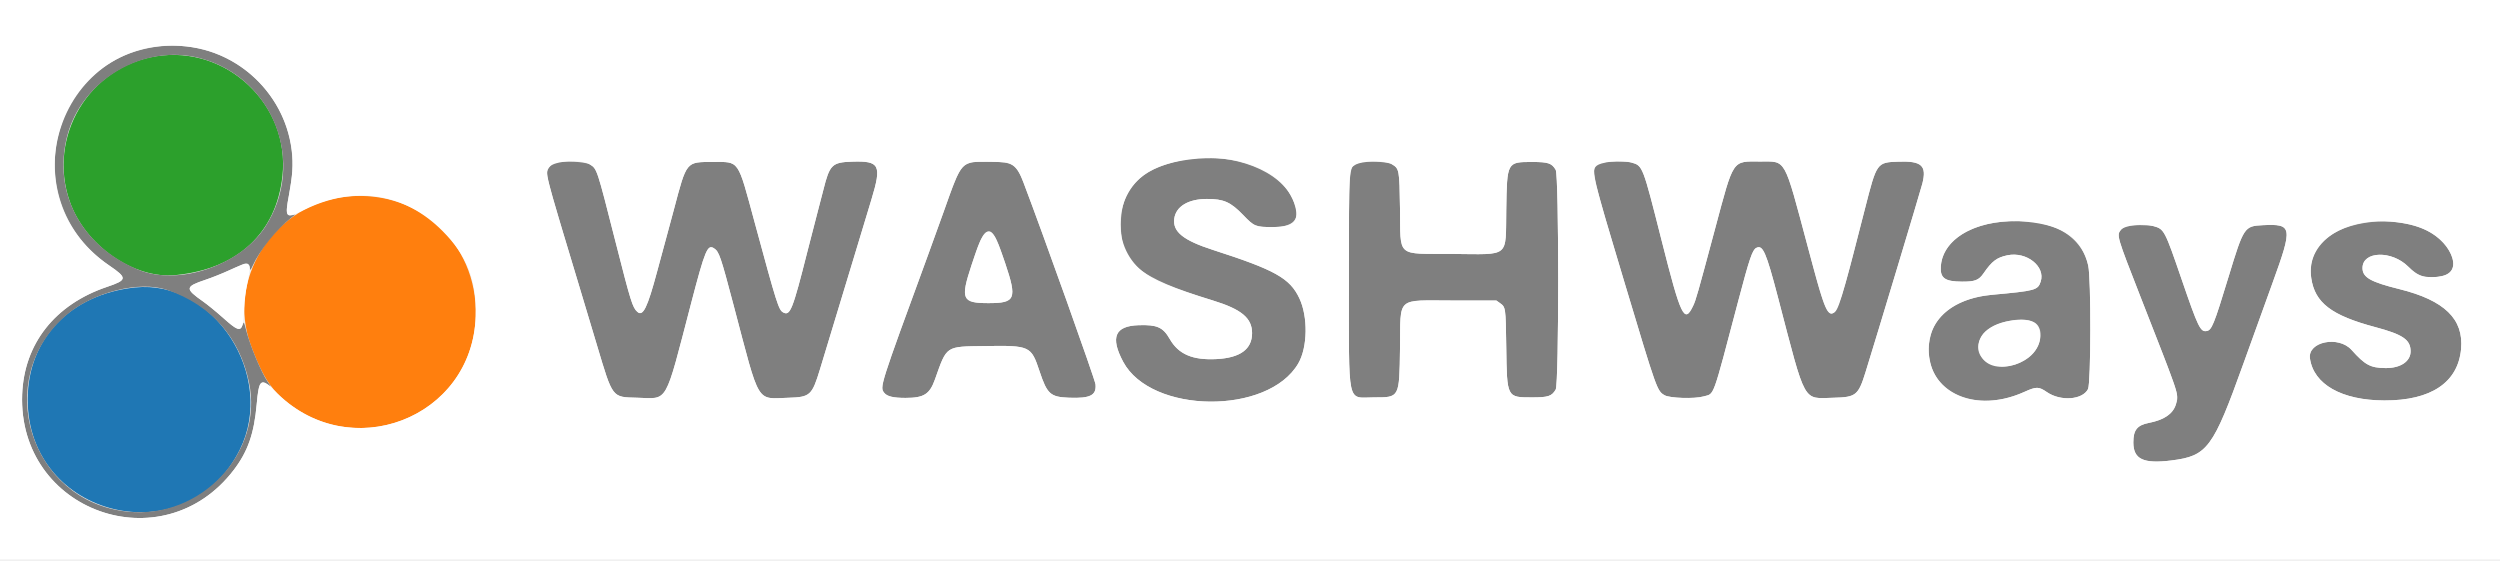
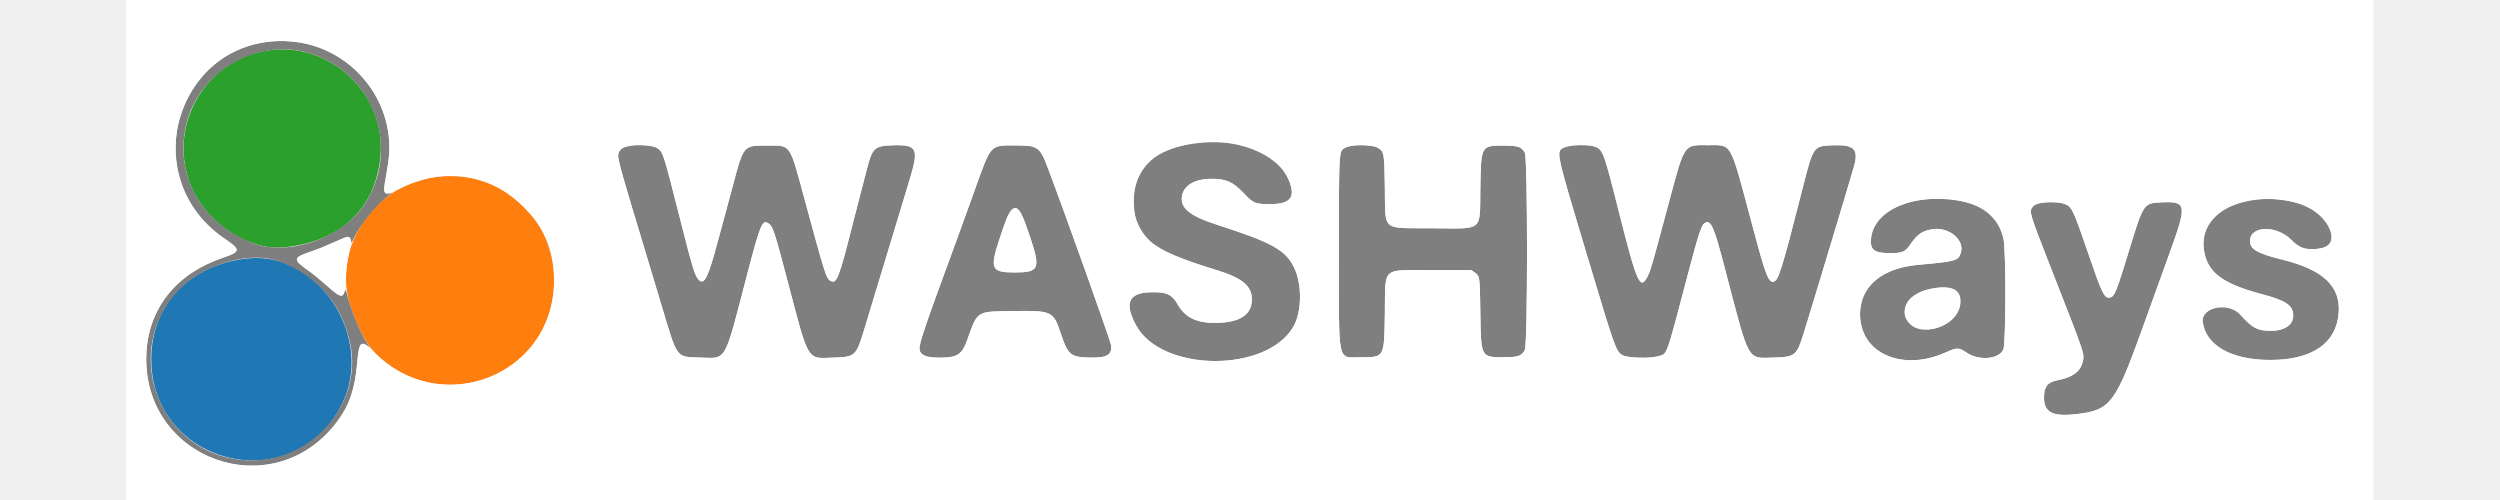
- <svg xmlns="http://www.w3.org/2000/svg" id="svg" version="1.1" width="400" height="89.607" viewBox="0, 0, 400,89.607">
+ <svg xmlns="http://www.w3.org/2000/svg" id="svg" version="1.1" width="40" height="8" viewBox="0 0 400 89">
  <g id="svgg">
    <path id="path0" d="M24.969 9.002 C 14.211 10.709,7.564 21.880,11.153 32.219 C 13.592 39.246,21.380 44.674,28.083 44.018 C 38.010 43.047,44.198 37.302,45.192 28.133 C 46.422 16.796,36.284 7.205,24.969 9.002 " stroke="none" fill="#2ca02c" fill-rule="evenodd" />
    <path id="path1" d="M54.473 31.591 C 43.454 33.307,36.377 44.860,40.082 55.083 C 41.546 59.122,42.818 61.432,44.452 63.023 C 56.200 74.461,75.615 66.833,76.113 50.583 C 76.479 38.623,66.357 29.739,54.473 31.591 " stroke="none" fill="#ff7f0e" fill-rule="evenodd" />
    <path id="path2" d="M21.583 45.999 C 11.272 47.093,4.476 54.159,4.431 63.833 C 4.341 82.890,29.903 89.019,38.362 71.969 C 44.225 60.152,34.216 44.659,21.583 45.999 " stroke="none" fill="#1f77b4" fill-rule="evenodd" />
    <path id="path3" d="M24.802 7.513 C 7.574 10.040,2.848 32.503,17.449 42.460 C 20.418 44.485,20.388 44.796,17.113 45.903 C 8.804 48.712,3.855 54.986,3.549 63.099 C 2.842 81.818,25.985 90.111,37.379 75.221 C 39.652 72.251,40.662 69.365,41.074 64.659 C 41.377 61.194,41.607 60.776,42.803 61.505 L 43.355 61.842 42.828 61.075 C 41.812 59.598,40.043 55.378,39.409 52.917 C 39.028 51.437,39.021 51.424,38.831 51.952 C 38.425 53.082,38.014 52.928,35.543 50.722 C 34.557 49.842,33.182 48.722,32.488 48.234 C 29.552 46.170,29.589 45.867,32.923 44.752 C 33.913 44.420,35.594 43.746,36.659 43.254 C 39.421 41.975,39.980 41.942,40.010 43.054 C 40.016 43.296,40.151 43.127,40.414 42.548 C 41.558 40.031,44.286 36.645,46.667 34.787 L 47.250 34.332 46.714 34.436 C 45.772 34.618,45.690 34.097,46.221 31.285 C 46.805 28.195,46.925 26.320,46.677 24.182 C 45.430 13.462,35.554 5.936,24.802 7.513 M32.000 9.306 C 43.790 12.421,49.069 26.130,42.406 36.333 C 38.389 42.486,28.553 45.800,22.148 43.159 C 12.992 39.383,8.409 30.765,10.759 21.741 C 13.096 12.771,23.052 6.941,32.000 9.306 M188.962 25.655 C 182.312 27.096,179.333 30.262,179.333 35.890 C 179.333 42.140,182.033 44.372,194.083 48.084 C 198.645 49.489,200.333 50.898,200.333 53.300 C 200.333 55.867,198.437 57.254,194.654 57.452 C 190.822 57.653,188.559 56.684,187.162 54.242 C 186.081 52.352,185.133 51.932,182.171 52.031 C 178.383 52.158,177.619 53.965,179.703 57.876 C 184.164 66.252,202.908 66.437,207.722 58.152 C 209.221 55.573,209.302 50.694,207.895 47.720 C 206.378 44.512,204.015 43.190,194.083 39.991 C 189.316 38.455,187.601 37.071,187.881 34.985 C 188.143 33.031,190.130 31.833,193.110 31.833 C 195.803 31.833,196.901 32.321,198.917 34.414 C 200.682 36.247,200.887 36.331,203.622 36.332 C 207.517 36.334,208.445 34.650,206.461 31.182 C 203.901 26.708,195.845 24.164,188.962 25.655 M88.889 26.007 C 88.166 26.229,87.500 27.057,87.500 27.734 C 87.500 28.494,88.473 31.895,92.415 44.917 C 93.081 47.117,94.476 51.757,95.514 55.230 C 98.066 63.765,97.891 63.535,101.927 63.637 C 106.994 63.765,106.263 65.044,110.586 48.500 C 112.807 39.997,113.203 39.049,114.244 39.730 C 115.059 40.264,115.293 40.947,117.413 48.975 C 121.649 65.012,120.920 63.795,126.198 63.641 C 129.610 63.541,129.928 63.253,131.187 59.113 C 133.279 52.232,134.850 47.052,136.555 41.417 C 137.608 37.933,138.902 33.658,139.430 31.917 C 141.104 26.396,140.758 25.718,136.338 25.864 C 133.131 25.970,132.749 26.342,131.750 30.333 C 131.417 31.662,130.969 33.387,130.753 34.167 C 130.538 34.946,129.822 37.721,129.162 40.333 C 126.825 49.581,126.426 50.585,125.318 49.992 C 124.585 49.600,124.306 48.722,120.744 35.583 C 117.967 25.344,118.367 25.917,114.000 25.917 C 109.758 25.917,109.875 25.772,107.832 33.500 C 107.359 35.287,106.833 37.237,106.662 37.833 C 106.491 38.429,105.820 40.904,105.171 43.333 C 103.584 49.267,102.879 50.711,101.968 49.888 C 101.204 49.197,100.920 48.285,98.519 38.833 C 95.475 26.850,95.532 27.023,94.369 26.304 C 93.680 25.878,89.963 25.677,88.889 26.007 M155.417 25.981 C 153.742 26.409,153.441 26.944,151.018 33.793 C 150.475 35.328,149.343 38.458,148.503 40.750 C 140.725 61.968,140.741 61.918,141.479 62.854 C 141.933 63.429,142.927 63.667,144.877 63.667 C 147.832 63.667,148.747 63.088,149.604 60.677 C 151.530 55.258,151.228 55.459,157.597 55.369 C 164.821 55.268,164.974 55.339,166.328 59.402 C 167.552 63.072,168.058 63.525,171.073 63.638 C 174.441 63.763,175.446 63.254,175.284 61.500 C 175.216 60.758,166.878 37.399,163.755 29.200 C 162.629 26.244,162.139 25.935,158.500 25.887 C 157.079 25.869,155.692 25.911,155.417 25.981 M217.652 25.984 C 215.712 26.610,215.833 25.355,215.833 44.750 C 215.833 65.379,215.452 63.583,219.833 63.583 C 223.941 63.583,223.889 63.681,224.002 55.750 C 224.123 47.287,223.232 48.083,232.583 48.083 L 239.417 48.083 239.959 48.470 C 240.918 49.154,240.910 49.095,241.003 55.583 C 241.119 63.667,241.075 63.583,245.167 63.583 C 247.719 63.583,248.284 63.394,248.911 62.327 C 249.444 61.419,249.444 28.081,248.911 27.173 C 248.284 26.106,247.719 25.917,245.167 25.917 C 241.109 25.917,241.123 25.890,241.004 33.530 C 240.882 41.377,241.720 40.691,232.326 40.629 C 223.260 40.568,224.119 41.320,224.000 33.333 C 223.907 27.084,223.886 26.976,222.661 26.256 C 222.031 25.886,218.545 25.697,217.652 25.984 M256.333 26.023 C 254.286 26.581,254.213 26.190,259.986 45.417 C 265.115 62.497,265.129 62.535,266.336 63.240 C 267.149 63.716,271.153 63.840,272.556 63.432 C 274.354 62.909,273.875 64.228,278.161 48.000 C 279.903 41.405,280.380 39.999,280.984 39.675 C 282.050 39.105,282.567 40.280,284.500 47.667 C 289.014 64.917,288.370 63.762,293.407 63.640 C 296.953 63.554,297.329 63.252,298.479 59.561 C 300.244 53.892,307.253 30.639,307.571 29.393 C 308.311 26.501,307.481 25.733,303.753 25.864 C 300.286 25.987,300.288 25.983,298.408 33.342 C 292.928 54.787,293.276 54.553,289.248 39.500 C 285.364 24.983,285.851 25.856,281.615 25.841 C 277.105 25.824,277.433 25.334,274.418 36.583 C 271.557 47.257,271.349 47.987,270.909 48.918 C 269.508 51.879,268.953 50.730,265.843 38.417 C 262.830 26.492,262.836 26.507,261.036 26.007 C 260.273 25.795,257.128 25.806,256.333 26.023 M320.000 35.521 C 314.474 36.158,310.773 38.935,310.530 42.625 C 310.406 44.501,311.163 45.046,313.917 45.063 C 315.986 45.076,316.609 44.835,317.371 43.728 C 318.711 41.783,319.490 41.195,321.200 40.843 C 324.249 40.213,327.307 42.637,326.510 45.052 C 326.055 46.430,325.693 46.529,318.758 47.162 C 313.493 47.643,309.851 50.023,308.922 53.589 C 306.809 61.703,315.038 66.714,323.892 62.706 C 325.815 61.835,326.197 61.838,327.498 62.733 C 329.698 64.246,333.214 63.988,334.083 62.250 C 334.556 61.305,334.585 44.575,334.117 42.500 C 332.940 37.274,327.616 34.642,320.000 35.521 M379.583 35.502 C 372.812 36.197,369.077 39.633,369.800 44.503 C 370.386 48.453,373.021 50.468,380.040 52.339 C 384.444 53.512,385.672 54.343,385.697 56.169 C 385.720 57.815,384.092 58.916,381.674 58.890 C 379.272 58.864,378.416 58.407,376.250 55.988 C 374.168 53.663,369.221 54.663,369.590 57.333 C 370.166 61.499,374.682 64.055,381.500 64.074 C 388.965 64.095,393.273 61.210,393.771 55.855 C 394.217 51.049,391.123 48.045,383.878 46.251 C 379.280 45.112,378.000 44.380,378.000 42.885 C 378.000 40.162,382.667 40.021,385.321 42.665 C 386.975 44.312,388.349 44.684,390.821 44.154 C 394.351 43.397,391.994 38.192,387.329 36.442 C 385.146 35.622,382.060 35.248,379.583 35.502 M340.219 36.184 C 339.927 36.268,339.525 36.543,339.326 36.794 C 338.648 37.651,338.697 37.818,342.419 47.333 C 348.978 64.103,348.630 63.045,348.130 64.731 C 347.690 66.210,346.267 67.180,343.829 67.660 C 341.942 68.032,341.333 68.795,341.334 70.786 C 341.334 73.482,342.937 74.239,347.443 73.672 C 353.172 72.951,354.076 71.737,358.920 58.250 C 360.270 54.492,362.381 48.643,363.611 45.253 C 366.870 36.268,366.792 35.802,362.056 36.028 C 359.097 36.170,358.996 36.321,356.595 44.204 C 354.207 52.044,353.879 52.849,353.022 52.972 C 352.056 53.111,351.674 52.313,349.070 44.724 C 346.355 36.816,346.270 36.654,344.583 36.187 C 343.792 35.967,340.973 35.965,340.219 36.184 M158.616 37.250 C 159.244 37.690,159.619 38.511,160.822 42.085 C 162.764 47.854,162.493 48.501,158.135 48.499 C 153.916 48.497,153.645 47.888,155.438 42.439 C 157.063 37.502,157.637 36.564,158.616 37.250 M26.758 46.394 C 33.772 48.796,38.354 53.988,39.848 61.225 C 42.162 72.441,32.141 83.084,20.416 81.862 C 4.776 80.231,-1.329 60.727,10.583 50.445 C 14.886 46.731,22.312 44.871,26.758 46.394 M325.423 51.542 C 327.161 52.445,326.691 55.601,324.578 57.207 C 320.377 60.399,314.633 57.712,317.106 53.711 C 318.330 51.732,323.294 50.437,325.423 51.542 " stroke="none" fill="#7f7f7f" fill-rule="evenodd" />
    <path id="path4" d="M0.000 44.750 L 0.000 89.500 200.000 89.500 L 400.000 89.500 400.000 44.750 L 400.000 0.000 200.000 0.000 L 0.000 0.000 0.000 44.750 M30.926 7.580 C 40.381 9.113,47.432 17.939,46.773 27.414 C 46.716 28.241,46.467 29.983,46.221 31.285 C 45.539 34.899,45.688 35.038,48.681 33.569 C 56.741 29.613,64.744 30.849,70.833 36.990 C 74.763 40.953,76.287 44.878,76.113 50.583 C 75.607 67.111,55.612 74.586,44.000 62.588 C 41.821 60.337,41.428 60.615,41.074 64.659 C 40.662 69.365,39.652 72.251,37.379 75.221 C 25.985 90.111,2.842 81.818,3.549 63.099 C 3.855 54.986,8.804 48.712,17.113 45.903 C 20.388 44.796,20.418 44.485,17.449 42.460 C 0.272 30.746,10.503 4.267,30.926 7.580 M198.500 25.883 C 203.310 27.159,206.352 29.662,207.241 33.075 C 207.864 35.469,206.903 36.334,203.622 36.332 C 200.887 36.331,200.682 36.247,198.917 34.414 C 196.901 32.321,195.803 31.833,193.110 31.833 C 190.130 31.833,188.143 33.031,187.881 34.985 C 187.601 37.071,189.316 38.455,194.083 39.991 C 204.015 43.190,206.378 44.512,207.895 47.720 C 209.302 50.694,209.221 55.573,207.722 58.152 C 202.908 66.437,184.164 66.252,179.703 57.876 C 177.619 53.965,178.383 52.158,182.171 52.031 C 185.133 51.932,186.081 52.352,187.162 54.242 C 188.559 56.684,190.822 57.653,194.654 57.452 C 198.437 57.254,200.333 55.867,200.333 53.300 C 200.333 50.898,198.645 49.489,194.083 48.084 C 187.274 45.986,184.586 44.871,182.754 43.384 C 177.628 39.222,178.207 30.797,183.848 27.461 C 187.283 25.430,194.047 24.701,198.500 25.883 M94.369 26.304 C 95.532 27.023,95.475 26.850,98.519 38.833 C 100.920 48.285,101.204 49.197,101.968 49.888 C 102.879 50.711,103.584 49.267,105.171 43.333 C 105.820 40.904,106.491 38.429,106.662 37.833 C 106.833 37.237,107.359 35.287,107.832 33.500 C 109.875 25.772,109.758 25.917,114.000 25.917 C 118.367 25.917,117.967 25.344,120.744 35.583 C 124.306 48.722,124.585 49.600,125.318 49.992 C 126.426 50.585,126.825 49.581,129.162 40.333 C 129.822 37.721,130.538 34.946,130.753 34.167 C 130.969 33.387,131.417 31.662,131.750 30.333 C 132.749 26.342,133.131 25.970,136.338 25.864 C 140.758 25.718,141.104 26.396,139.430 31.917 C 138.902 33.658,137.608 37.933,136.555 41.417 C 134.850 47.052,133.279 52.232,131.187 59.113 C 129.928 63.253,129.610 63.541,126.198 63.641 C 120.920 63.795,121.649 65.012,117.413 48.975 C 115.293 40.947,115.059 40.264,114.244 39.730 C 113.203 39.049,112.807 39.997,110.586 48.500 C 106.263 65.044,106.994 63.765,101.927 63.637 C 97.891 63.535,98.066 63.765,95.514 55.230 C 94.476 51.757,93.081 47.117,92.415 44.917 C 87.098 27.354,87.158 27.598,87.930 26.681 C 88.735 25.724,93.025 25.473,94.369 26.304 M161.784 26.294 C 162.564 26.708,163.116 27.522,163.755 29.200 C 166.878 37.399,175.216 60.758,175.284 61.500 C 175.446 63.254,174.441 63.763,171.073 63.638 C 168.058 63.525,167.552 63.072,166.328 59.402 C 164.974 55.339,164.821 55.268,157.597 55.369 C 151.228 55.459,151.530 55.258,149.604 60.677 C 148.747 63.088,147.832 63.667,144.877 63.667 C 142.927 63.667,141.933 63.429,141.479 62.854 C 140.741 61.918,140.725 61.968,148.503 40.750 C 149.343 38.458,150.475 35.328,151.018 33.793 C 153.912 25.614,153.713 25.824,158.500 25.887 C 160.815 25.918,161.156 25.960,161.784 26.294 M222.661 26.256 C 223.886 26.976,223.907 27.084,224.000 33.333 C 224.119 41.320,223.260 40.568,232.326 40.629 C 241.720 40.691,240.882 41.377,241.004 33.530 C 241.123 25.890,241.109 25.917,245.167 25.917 C 247.719 25.917,248.284 26.106,248.911 27.173 C 249.444 28.081,249.444 61.419,248.911 62.327 C 248.284 63.394,247.719 63.583,245.167 63.583 C 241.075 63.583,241.119 63.667,241.003 55.583 C 240.910 49.095,240.918 49.154,239.959 48.470 L 239.417 48.083 232.583 48.083 C 223.232 48.083,224.123 47.287,224.002 55.750 C 223.889 63.681,223.941 63.583,219.833 63.583 C 215.452 63.583,215.833 65.379,215.833 44.750 C 215.833 26.429,215.801 27.054,216.791 26.405 C 217.843 25.716,221.580 25.621,222.661 26.256 M261.036 26.007 C 262.836 26.507,262.830 26.492,265.843 38.417 C 268.953 50.730,269.508 51.879,270.909 48.918 C 271.349 47.987,271.557 47.257,274.418 36.583 C 277.433 25.334,277.105 25.824,281.615 25.841 C 285.851 25.856,285.364 24.983,289.248 39.500 C 291.877 49.324,292.295 50.413,293.315 50.089 C 294.116 49.835,294.605 48.226,298.408 33.342 C 300.288 25.983,300.286 25.987,303.753 25.864 C 307.481 25.733,308.311 26.501,307.571 29.393 C 307.253 30.639,300.244 53.892,298.479 59.561 C 297.329 63.252,296.953 63.554,293.407 63.640 C 288.370 63.762,289.014 64.917,284.500 47.667 C 282.567 40.280,282.050 39.105,280.984 39.675 C 280.380 39.999,279.903 41.405,278.161 48.000 C 273.875 64.228,274.354 62.909,272.556 63.432 C 271.153 63.840,267.149 63.716,266.336 63.240 C 265.129 62.535,265.115 62.497,259.986 45.417 C 254.751 27.982,254.619 27.447,255.355 26.624 C 256.009 25.893,259.327 25.533,261.036 26.007 M324.478 35.506 C 330.202 36.093,333.157 38.237,334.117 42.500 C 334.585 44.575,334.556 61.305,334.083 62.250 C 333.214 63.988,329.698 64.246,327.498 62.733 C 326.197 61.838,325.815 61.835,323.892 62.706 C 317.027 65.814,310.152 63.656,308.843 57.981 C 307.508 52.190,311.510 47.824,318.758 47.162 C 325.693 46.529,326.055 46.430,326.510 45.052 C 327.307 42.637,324.249 40.213,321.200 40.843 C 319.490 41.195,318.711 41.783,317.371 43.728 C 316.609 44.835,315.986 45.076,313.917 45.063 C 311.163 45.046,310.406 44.501,310.530 42.625 C 310.844 37.855,316.959 34.734,324.478 35.506 M384.917 35.778 C 388.396 36.453,390.987 38.173,392.088 40.538 C 393.212 42.953,392.150 44.333,389.167 44.333 C 387.333 44.333,386.737 44.074,385.321 42.665 C 382.667 40.021,378.000 40.162,378.000 42.885 C 378.000 44.380,379.280 45.112,383.878 46.251 C 391.123 48.045,394.217 51.049,393.771 55.855 C 393.273 61.210,388.965 64.095,381.500 64.074 C 374.682 64.055,370.166 61.499,369.590 57.333 C 369.221 54.663,374.168 53.663,376.250 55.988 C 378.416 58.407,379.272 58.864,381.674 58.890 C 384.092 58.916,385.720 57.815,385.697 56.169 C 385.672 54.343,384.444 53.512,380.040 52.339 C 373.021 50.468,370.386 48.453,369.800 44.503 C 368.873 38.258,376.127 34.071,384.917 35.778 M344.583 36.187 C 346.270 36.654,346.355 36.816,349.070 44.724 C 351.674 52.313,352.056 53.111,353.022 52.972 C 353.879 52.849,354.207 52.044,356.595 44.204 C 358.996 36.321,359.097 36.170,362.056 36.028 C 366.792 35.802,366.870 36.268,363.611 45.253 C 362.381 48.643,360.270 54.492,358.920 58.250 C 354.076 71.737,353.172 72.951,347.443 73.672 C 342.937 74.239,341.334 73.482,341.334 70.786 C 341.333 68.795,341.942 68.032,343.829 67.660 C 346.888 67.057,348.337 65.685,348.332 63.397 C 348.330 62.612,347.797 61.085,345.254 54.583 C 344.179 51.833,342.903 48.571,342.419 47.333 C 338.697 37.818,338.648 37.651,339.326 36.794 C 339.919 36.045,342.851 35.707,344.583 36.187 M157.591 37.394 C 156.976 38.009,156.626 38.831,155.438 42.439 C 153.645 47.888,153.916 48.497,158.135 48.499 C 162.493 48.501,162.764 47.854,160.822 42.085 C 159.198 37.260,158.597 36.388,157.591 37.394 M38.833 42.285 C 38.696 42.335,37.715 42.775,36.653 43.263 C 35.592 43.751,33.913 44.420,32.923 44.752 C 29.589 45.867,29.552 46.170,32.488 48.234 C 33.182 48.722,34.557 49.842,35.543 50.722 C 38.645 53.492,38.877 53.401,39.068 49.333 C 39.121 48.188,39.320 46.538,39.510 45.667 C 40.196 42.515,40.060 41.835,38.833 42.285 M321.538 51.348 C 317.688 51.936,315.647 54.424,316.949 56.944 C 318.821 60.567,326.417 58.069,326.417 53.830 C 326.417 51.515,325.039 50.814,321.538 51.348 " stroke="none" fill="#ffffff" fill-rule="evenodd" />
  </g>
</svg>
